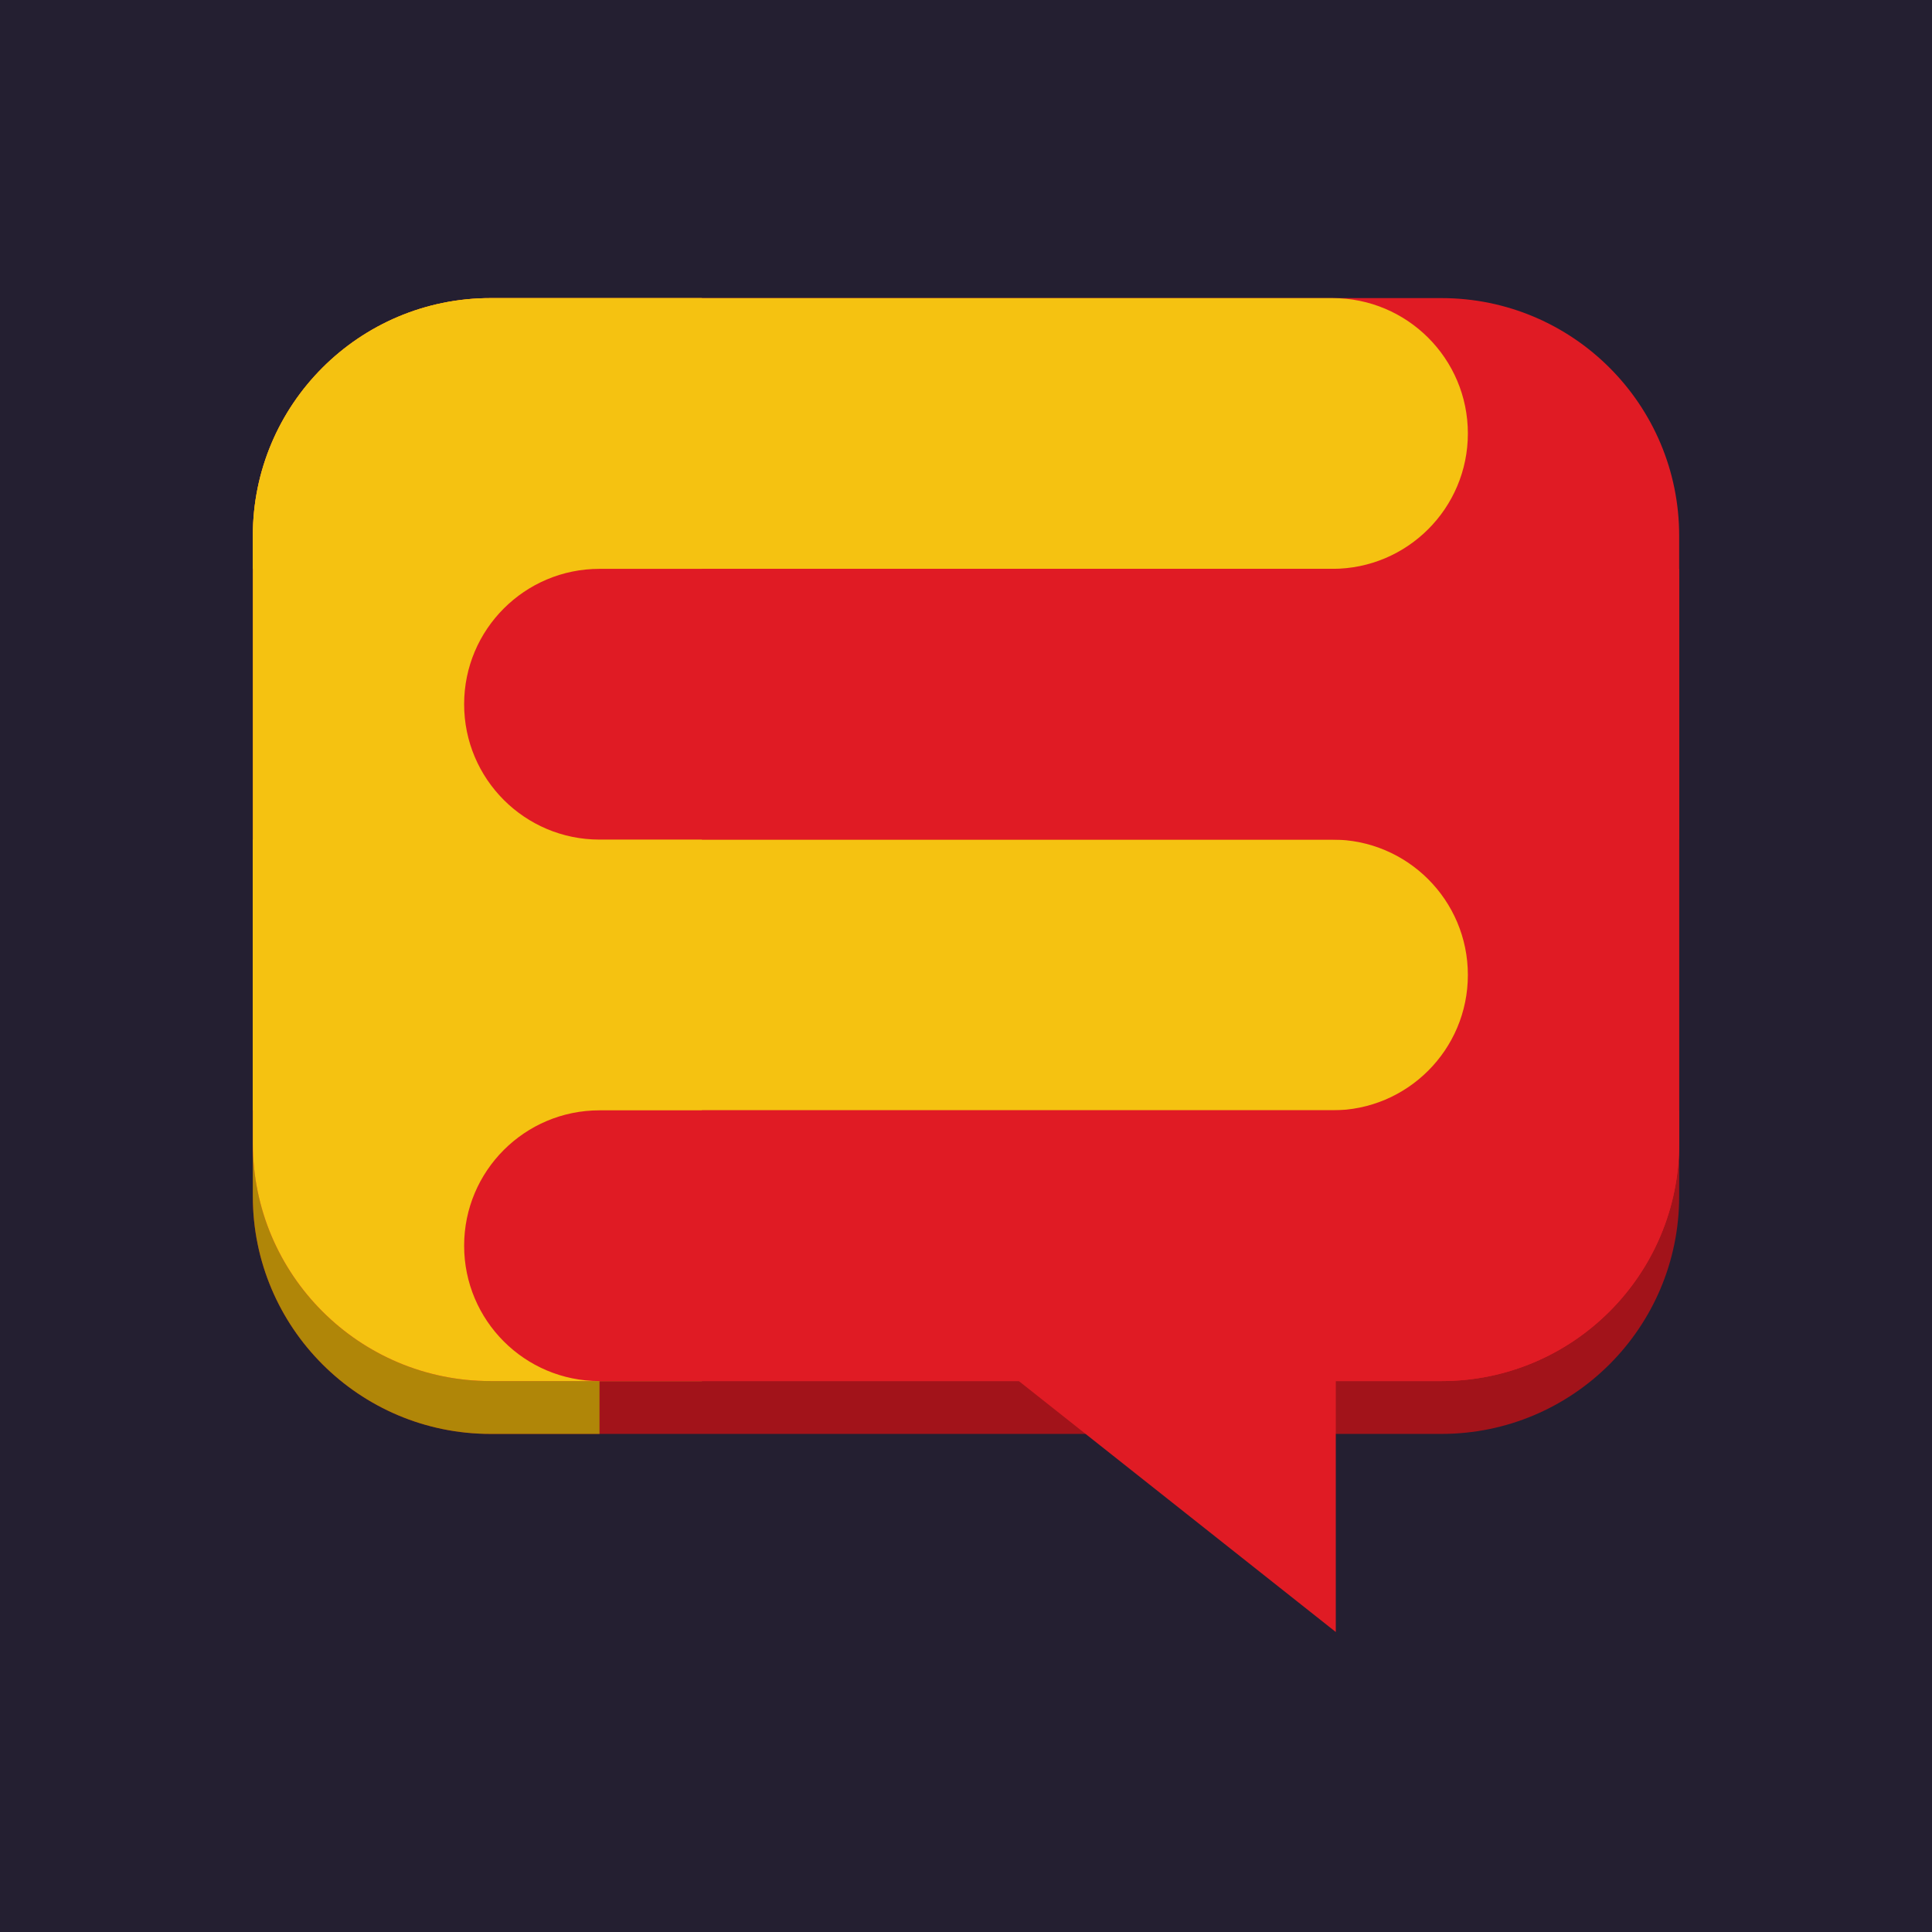
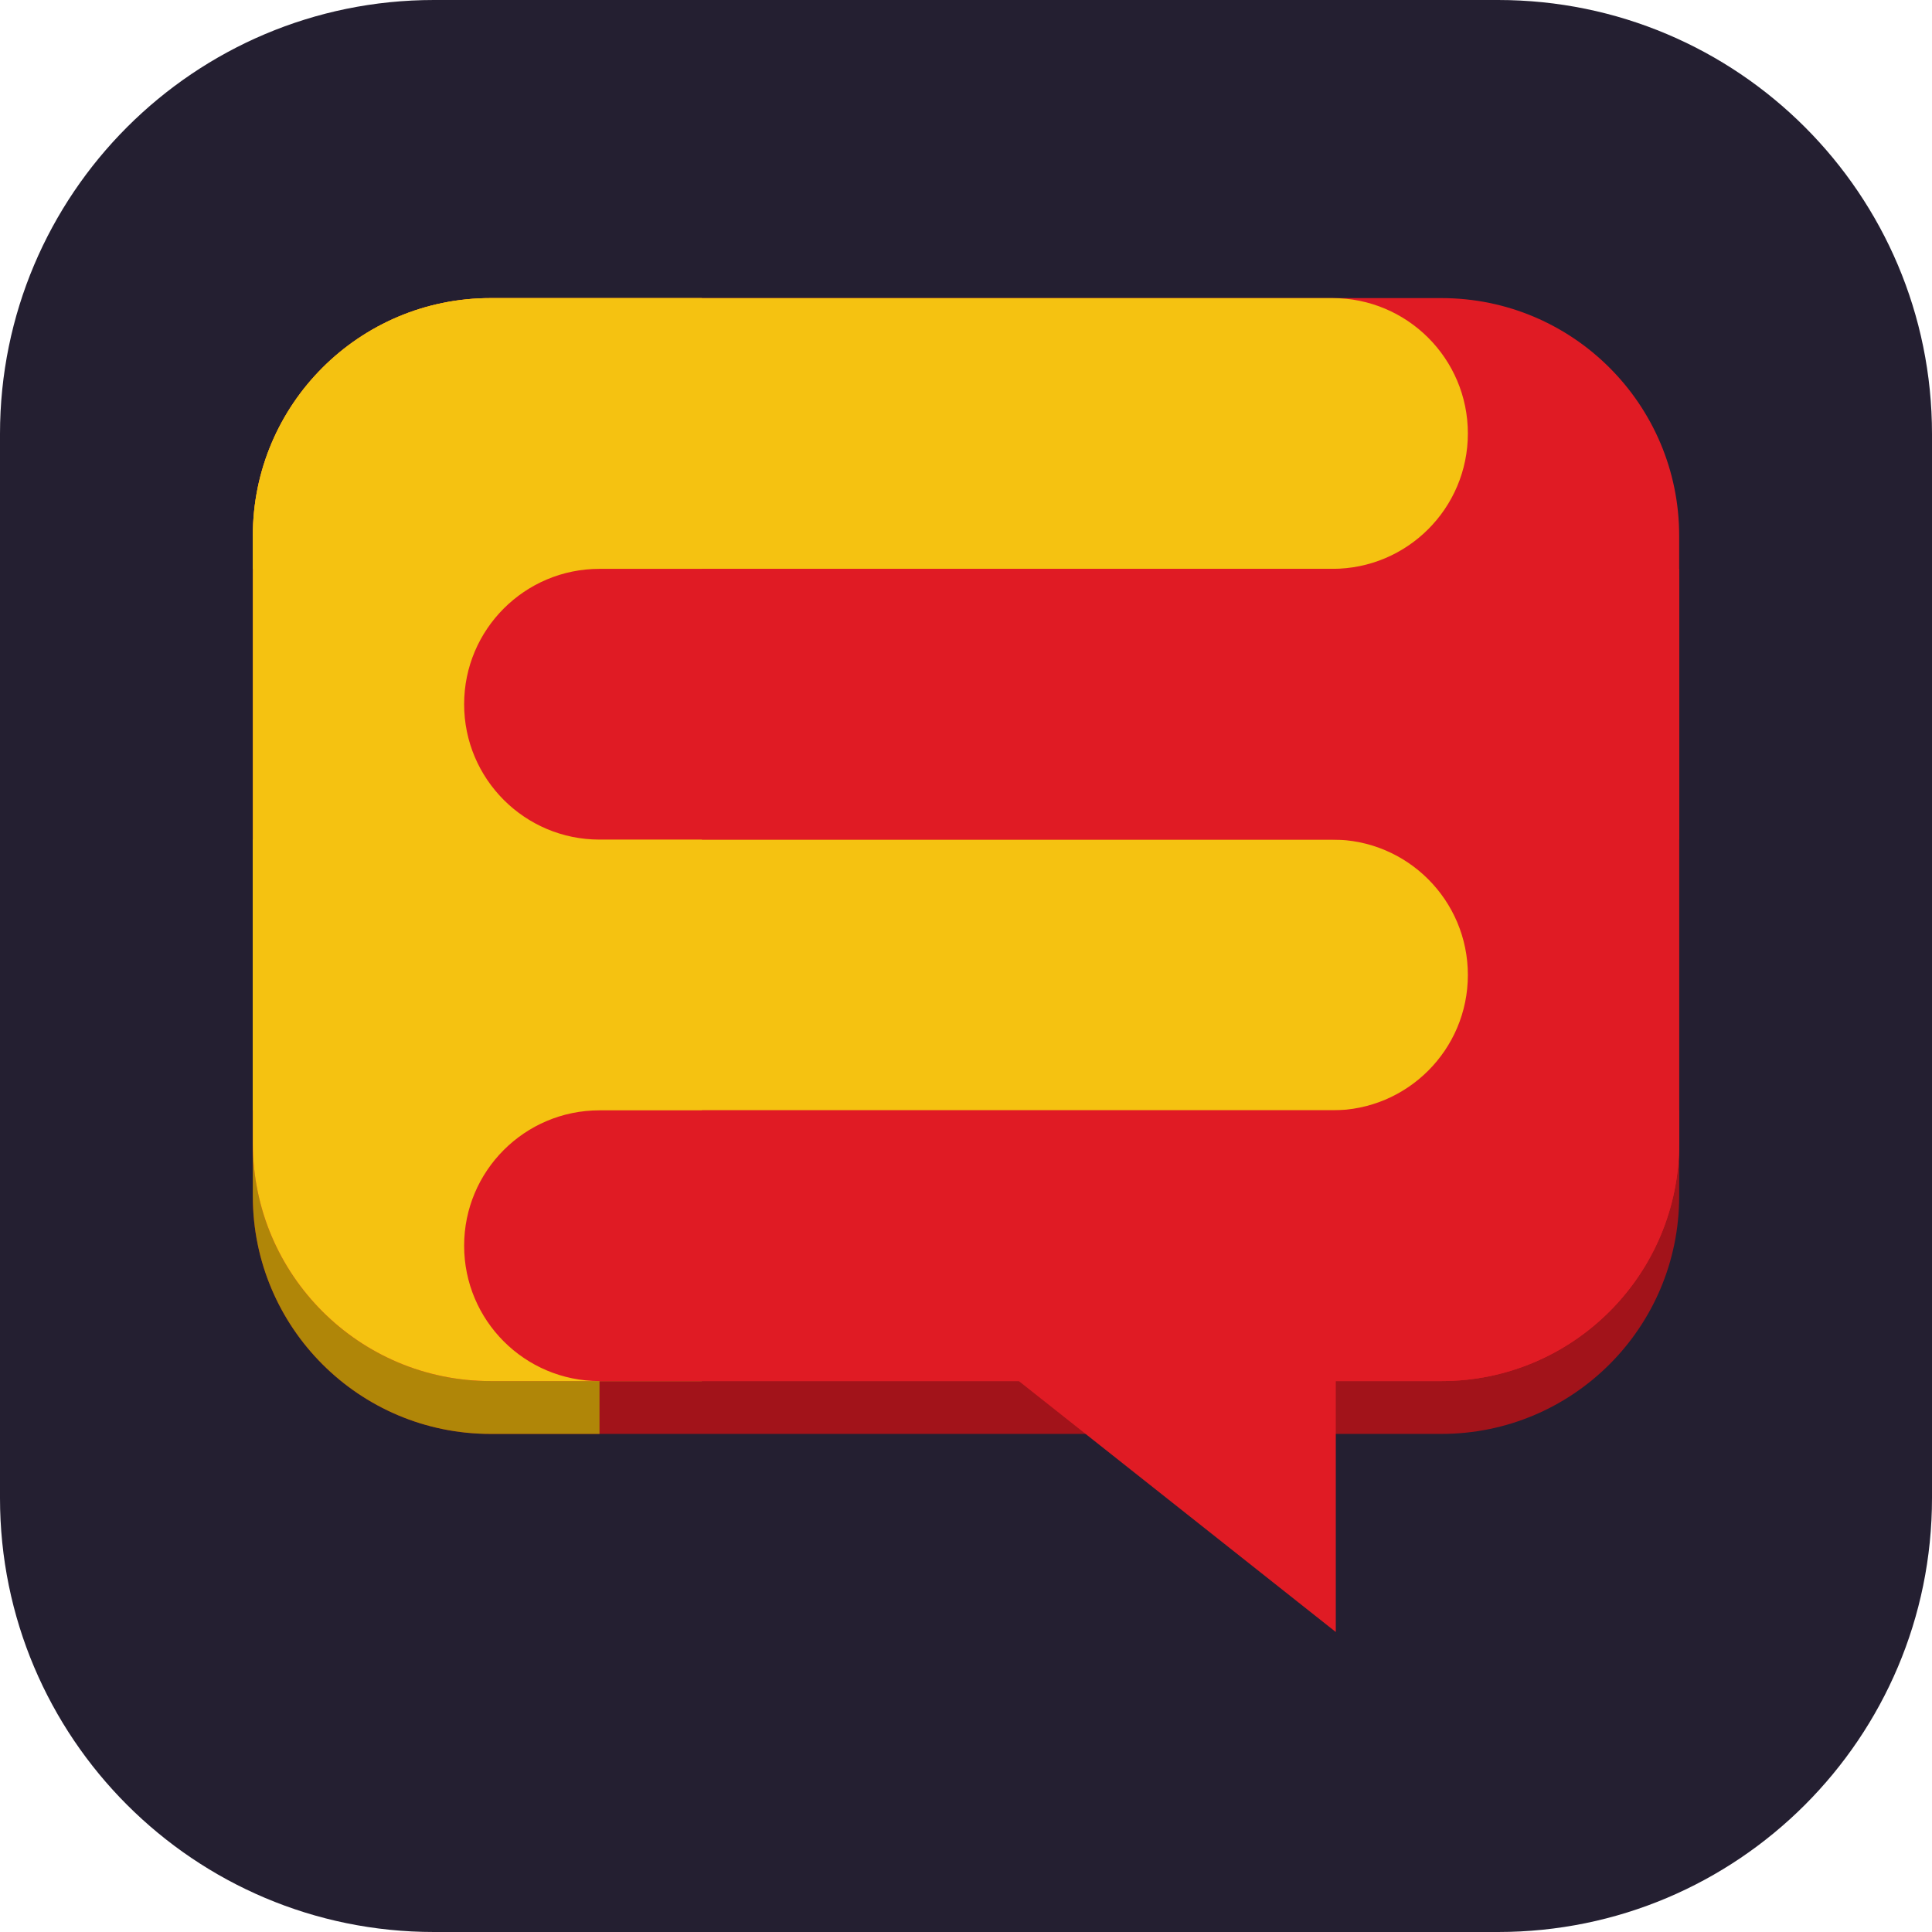
<svg xmlns="http://www.w3.org/2000/svg" width="1024" height="1024" viewBox="0 0 1024 1024">
  <defs>
    <clipPath id="body">
      <path d="M112 72H400A72 72 0 0 1 472 144V328A72 72 0 0 1 400 400H112A72 72 0 0 1 40 328V144A72 72 0 0 1 112 72Z" />
    </clipPath>
    <clipPath id="bodyAndTail">
      <path d="M112 72H400A72 72 0 0 1 472 144V328A72 72 0 0 1 400 400H368V476L272 400H112A72 72 0 0 1 40 328V144A72 72 0 0 1 112 72Z" />
    </clipPath>
+     <clipPath id="plate">
+       <rect width="1024" height="1024" rx="230" ry="230" />
+     </clipPath>
  </defs>
-   <rect width="1024" height="1024" fill="#241f31" />
-   <g transform="translate(64 32) scale(1.75)">
-     <g transform="translate(0 16)" clip-path="url(#body)">
-       <rect width="512" height="512" fill="#a2131a" />
-       <rect x="-35" width="180" height="512" fill="#b08608" />
-     </g>
-     <g clip-path="url(#bodyAndTail)">
-       <rect width="512" height="512" fill="#e01b24" />
-       <g fill="#f5c211">
-         <rect x="-44" y="40" width="220" height="400" />
-         <rect x="-38" y="72" width="446" height="82" rx="41" />
-         <rect x="-38" y="236" width="446" height="82" rx="41" />
+   <g clip-path="url(#plate)">
+     <rect width="1024" height="1024" fill="#241f31" />
+     <g transform="translate(64 32) scale(1.75)">
+       <g transform="translate(0 16)" clip-path="url(#body)">
+         <rect width="512" height="512" fill="#a2131a" />
+         <rect x="-35" width="180" height="512" fill="#b08608" />
      </g>
-       <g fill="#e01b24">
-         <rect x="104" y="154" width="458" height="82" rx="41" />
-         <rect x="104" y="318" width="458" height="82" rx="41" />
+       <g clip-path="url(#bodyAndTail)">
+         <rect width="512" height="512" fill="#e01b24" />
+         <g fill="#f5c211">
+           <rect x="-44" y="40" width="220" height="400" />
+           <rect x="-38" y="72" width="446" height="82" rx="41" />
+           <rect x="-38" y="236" width="446" height="82" rx="41" />
+         </g>
+         <g fill="#e01b24">
+           <rect x="104" y="154" width="458" height="82" rx="41" />
+           <rect x="104" y="318" width="458" height="82" rx="41" />
+         </g>
      </g>
    </g>
  </g>
</svg>
